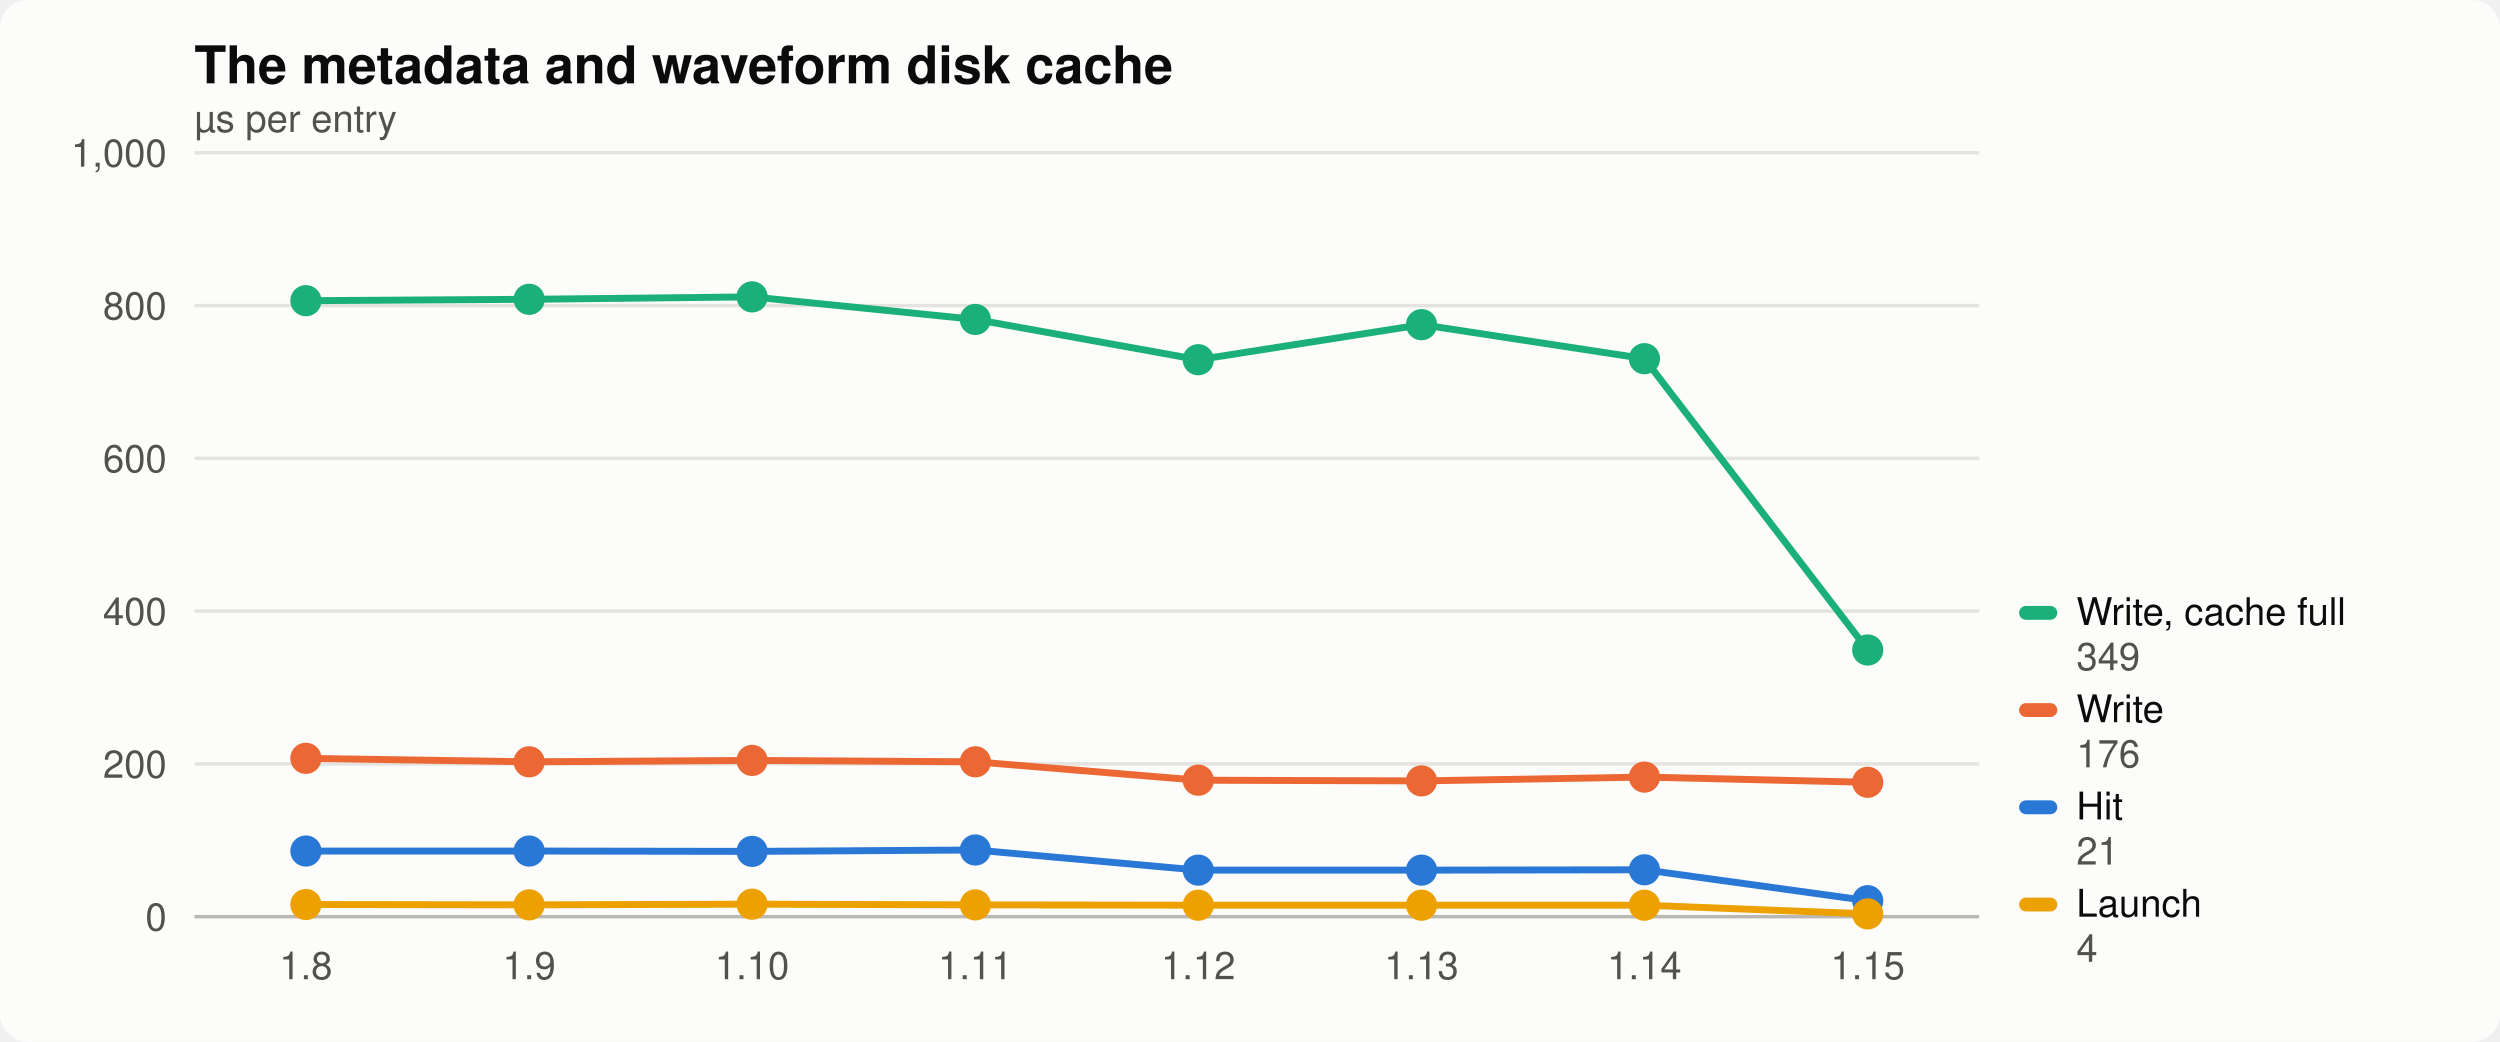
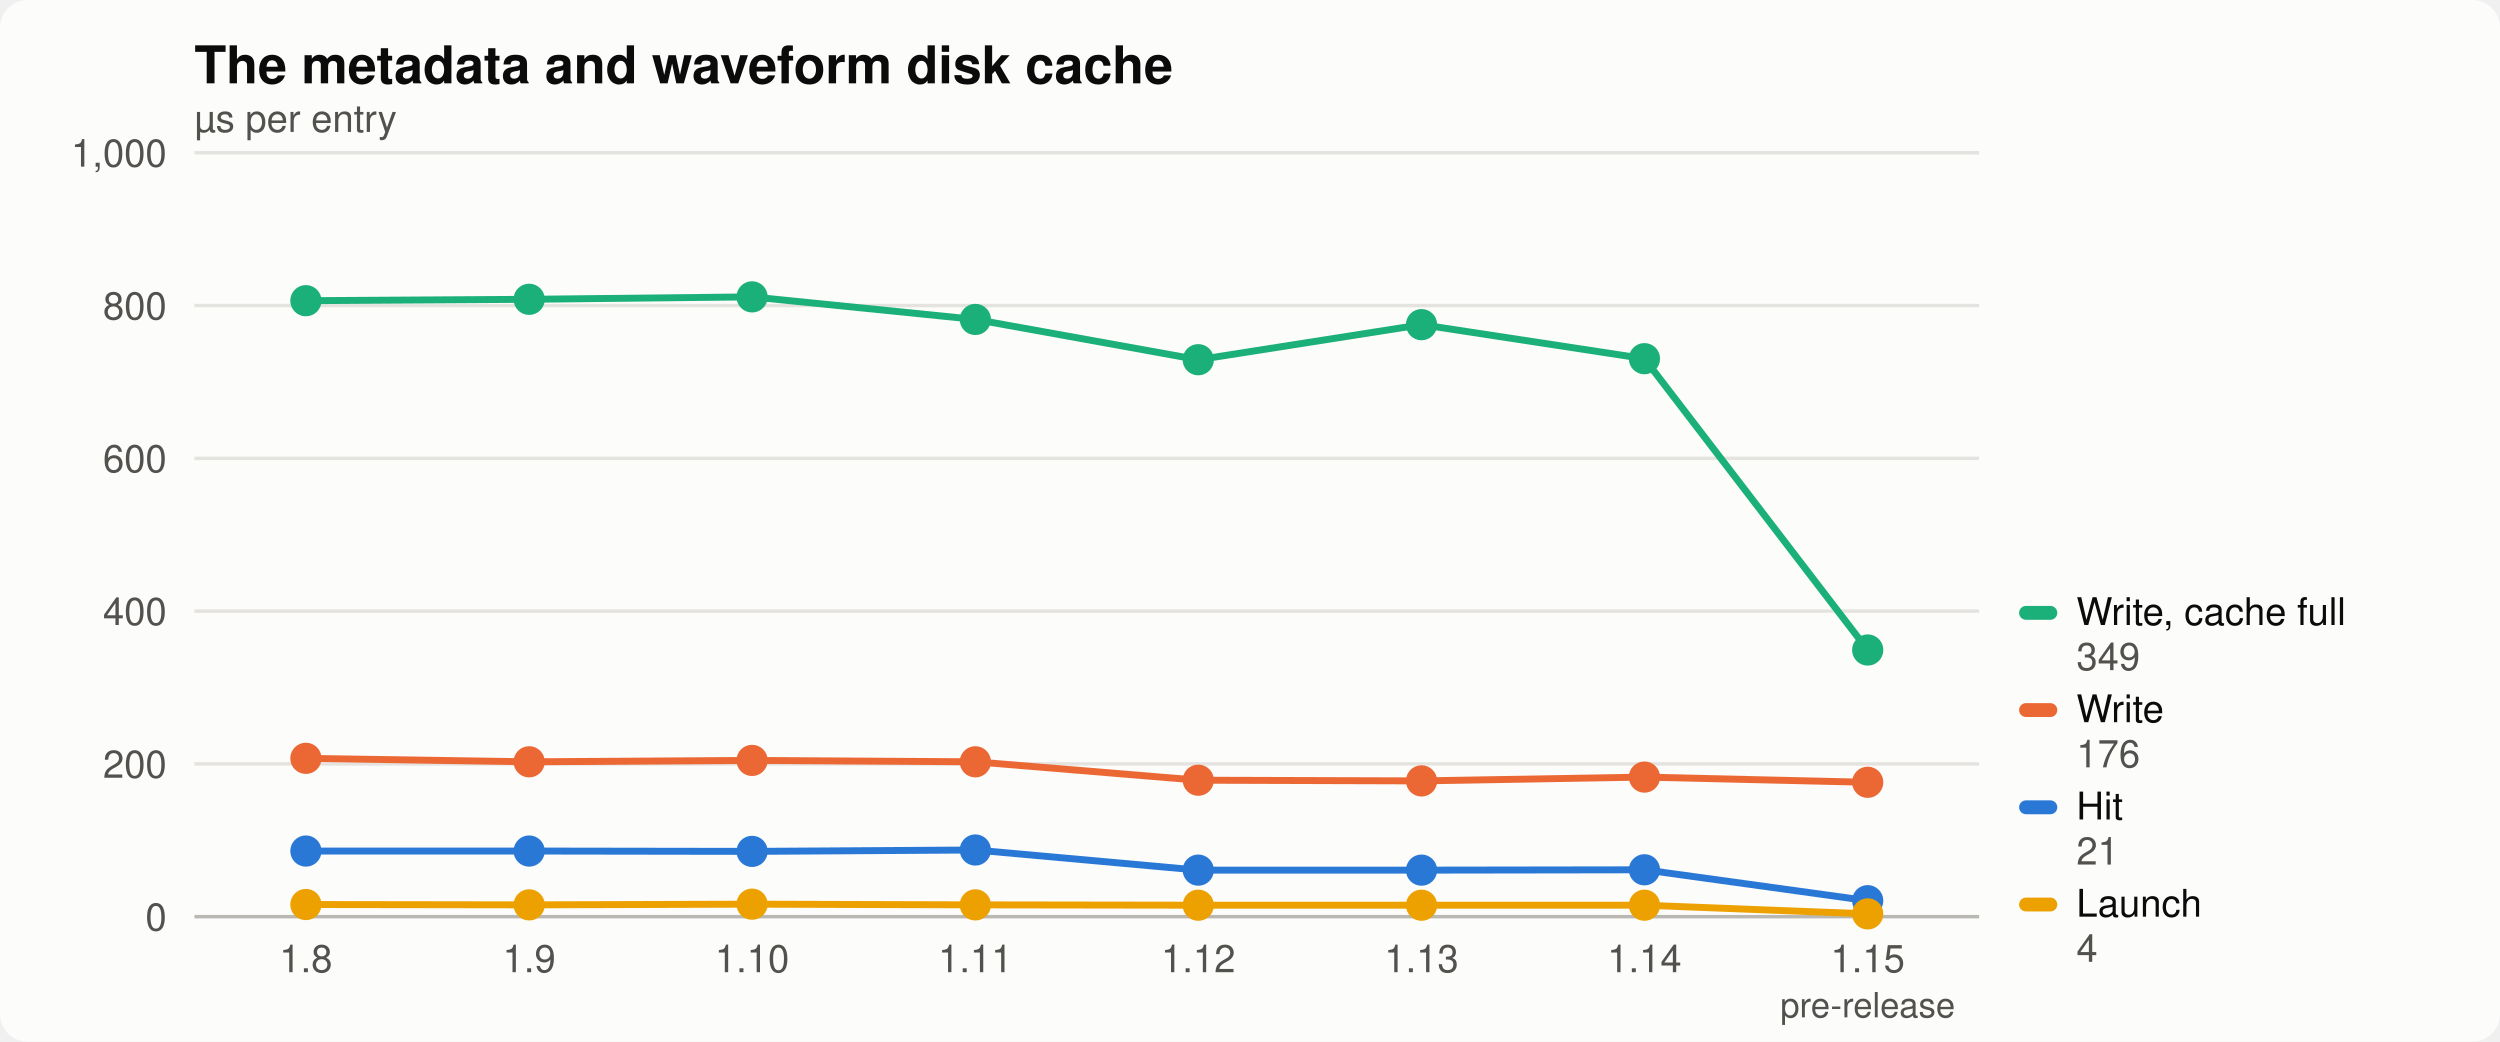
<svg xmlns="http://www.w3.org/2000/svg" viewBox="0 0 720 300" width="720" height="300" font-family="-apple-system,BlinkMacSystemFont,Segoe UI,Helvetica,Arial,sans-serif" role="img" aria-label="The metadata and waveform disk cache">
  <style>.bg{fill:#fcfcfb}.t{fill:#0b0b0b}.m{fill:#52514e}.g{stroke:#e4e3df}.a{stroke:#b9b8b2}.s0{stroke:#2a78d6;fill:#2a78d6}.s1{stroke:#eb6834;fill:#eb6834}.s2{stroke:#1baf7a;fill:#1baf7a}.s3{stroke:#eda100;fill:#eda100}@media (prefers-color-scheme:dark){.bg{fill:#1a1a19}.t{fill:#ffffff}.m{fill:#c3c2b7}.g{stroke:#2f2f2d}.a{stroke:#555550}.s0{stroke:#3987e5;fill:#3987e5}.s1{stroke:#d95926;fill:#d95926}.s2{stroke:#199e70;fill:#199e70}.s3{stroke:#c98500;fill:#c98500}}.l{fill:none;stroke-width:2;stroke-linejoin:round;stroke-linecap:round}</style>
  <rect class="bg" width="720" height="300" rx="8" />
  <text class="t" x="56" y="24" font-size="15" font-weight="600">The metadata and waveform disk cache</text>
  <text class="m" x="56" y="38" font-size="11">µs per entry</text>
  <line class="a" x1="56" x2="570" y1="264.0" y2="264.0" />
  <text class="m" x="48" y="268.0" font-size="11" text-anchor="end">0</text>
  <line class="g" x1="56" x2="570" y1="220.0" y2="220.0" />
  <text class="m" x="48" y="224.0" font-size="11" text-anchor="end">200</text>
  <line class="g" x1="56" x2="570" y1="176.0" y2="176.0" />
  <text class="m" x="48" y="180.0" font-size="11" text-anchor="end">400</text>
  <line class="g" x1="56" x2="570" y1="132.0" y2="132.0" />
  <text class="m" x="48" y="136.0" font-size="11" text-anchor="end">600</text>
  <line class="g" x1="56" x2="570" y1="88.0" y2="88.0" />
  <text class="m" x="48" y="92.0" font-size="11" text-anchor="end">800</text>
  <line class="g" x1="56" x2="570" y1="44.0" y2="44.0" />
  <text class="m" x="48" y="48.0" font-size="11" text-anchor="end">1,000</text>
-   <text class="m" x="88.1" y="282" font-size="11" text-anchor="middle">1.8</text>
-   <text class="m" x="152.4" y="282" font-size="11" text-anchor="middle">1.9</text>
-   <text class="m" x="216.6" y="282" font-size="11" text-anchor="middle">1.10</text>
-   <text class="m" x="280.9" y="282" font-size="11" text-anchor="middle">1.11</text>
-   <text class="m" x="345.1" y="282" font-size="11" text-anchor="middle">1.12</text>
-   <text class="m" x="409.4" y="282" font-size="11" text-anchor="middle">1.13</text>
-   <text class="m" x="473.6" y="282" font-size="11" text-anchor="middle">1.14</text>
-   <text class="m" x="537.9" y="282" font-size="11" text-anchor="middle">1.15</text>
+   <text class="m" x="88.1" y="280" font-size="11" text-anchor="middle">1.8</text>
+   <text class="m" x="152.4" y="280" font-size="11" text-anchor="middle">1.9</text>
+   <text class="m" x="216.6" y="280" font-size="11" text-anchor="middle">1.10</text>
+   <text class="m" x="280.9" y="280" font-size="11" text-anchor="middle">1.11</text>
+   <text class="m" x="345.1" y="280" font-size="11" text-anchor="middle">1.12</text>
+   <text class="m" x="409.4" y="280" font-size="11" text-anchor="middle">1.13</text>
+   <text class="m" x="473.6" y="280" font-size="11" text-anchor="middle">1.14</text>
+   <text class="m" x="537.9" y="280" font-size="11" text-anchor="middle">1.15</text>
+   <text class="m" x="537.9" y="293" font-size="10" text-anchor="middle">pre-release</text>
  <path class="l s0" d="M88.1,245.1 L152.4,245.1 L216.6,245.2 L280.9,244.8 L345.1,250.6 L409.4,250.6 L473.6,250.5 L537.9,259.4" />
  <circle class="s0" cx="88.1" cy="245.1" r="4" stroke="none" />
  <circle class="s0" cx="152.4" cy="245.1" r="4" stroke="none" />
  <circle class="s0" cx="216.6" cy="245.2" r="4" stroke="none" />
  <circle class="s0" cx="280.9" cy="244.8" r="4" stroke="none" />
  <circle class="s0" cx="345.1" cy="250.6" r="4" stroke="none" />
  <circle class="s0" cx="409.4" cy="250.6" r="4" stroke="none" />
  <circle class="s0" cx="473.6" cy="250.5" r="4" stroke="none" />
  <circle class="s0" cx="537.9" cy="259.4" r="4" stroke="none" />
  <path class="l s1" d="M88.1,218.4 L152.4,219.4 L216.6,219.0 L280.9,219.4 L345.1,224.7 L409.4,224.9 L473.6,223.8 L537.9,225.3" />
  <circle class="s1" cx="88.1" cy="218.4" r="4" stroke="none" />
  <circle class="s1" cx="152.4" cy="219.4" r="4" stroke="none" />
  <circle class="s1" cx="216.6" cy="219.0" r="4" stroke="none" />
  <circle class="s1" cx="280.9" cy="219.4" r="4" stroke="none" />
  <circle class="s1" cx="345.1" cy="224.7" r="4" stroke="none" />
  <circle class="s1" cx="409.4" cy="224.9" r="4" stroke="none" />
  <circle class="s1" cx="473.6" cy="223.8" r="4" stroke="none" />
  <circle class="s1" cx="537.9" cy="225.3" r="4" stroke="none" />
  <path class="l s2" d="M88.1,86.6 L152.4,86.2 L216.6,85.5 L280.9,92.0 L345.1,103.6 L409.4,93.5 L473.6,103.3 L537.9,187.2" />
  <circle class="s2" cx="88.1" cy="86.6" r="4" stroke="none" />
  <circle class="s2" cx="152.4" cy="86.2" r="4" stroke="none" />
  <circle class="s2" cx="216.6" cy="85.5" r="4" stroke="none" />
  <circle class="s2" cx="280.9" cy="92.0" r="4" stroke="none" />
  <circle class="s2" cx="345.1" cy="103.6" r="4" stroke="none" />
  <circle class="s2" cx="409.4" cy="93.5" r="4" stroke="none" />
  <circle class="s2" cx="473.6" cy="103.3" r="4" stroke="none" />
  <circle class="s2" cx="537.9" cy="187.2" r="4" stroke="none" />
  <path class="l s3" d="M88.1,260.5 L152.4,260.6 L216.6,260.4 L280.9,260.6 L345.1,260.7 L409.4,260.7 L473.6,260.7 L537.9,263.2" />
  <circle class="s3" cx="88.1" cy="260.5" r="4" stroke="none" />
  <circle class="s3" cx="152.4" cy="260.6" r="4" stroke="none" />
  <circle class="s3" cx="216.6" cy="260.4" r="4" stroke="none" />
  <circle class="s3" cx="280.9" cy="260.6" r="4" stroke="none" />
  <circle class="s3" cx="345.1" cy="260.7" r="4" stroke="none" />
  <circle class="s3" cx="409.4" cy="260.7" r="4" stroke="none" />
  <circle class="s3" cx="473.6" cy="260.7" r="4" stroke="none" />
  <circle class="s3" cx="537.9" cy="263.2" r="4" stroke="none" />
  <rect class="s2" x="582" y="175.0" width="10" height="3" rx="1.5" stroke="none" />
  <text class="t" x="598" y="180.0" font-size="11">Write, cache full</text>
  <text class="m" x="598" y="193.0" font-size="11">349</text>
  <rect class="s1" x="582" y="203.0" width="10" height="3" rx="1.5" stroke="none" />
  <text class="t" x="598" y="208.0" font-size="11">Write</text>
  <text class="m" x="598" y="221.0" font-size="11">176</text>
  <rect class="s0" x="582" y="231.0" width="10" height="3" rx="1.5" stroke="none" />
  <text class="t" x="598" y="236.0" font-size="11">Hit</text>
  <text class="m" x="598" y="249.0" font-size="11">21</text>
  <rect class="s3" x="582" y="259.0" width="10" height="3" rx="1.5" stroke="none" />
  <text class="t" x="598" y="264.0" font-size="11">Launch</text>
  <text class="m" x="598" y="277.0" font-size="11">4</text>
</svg>
